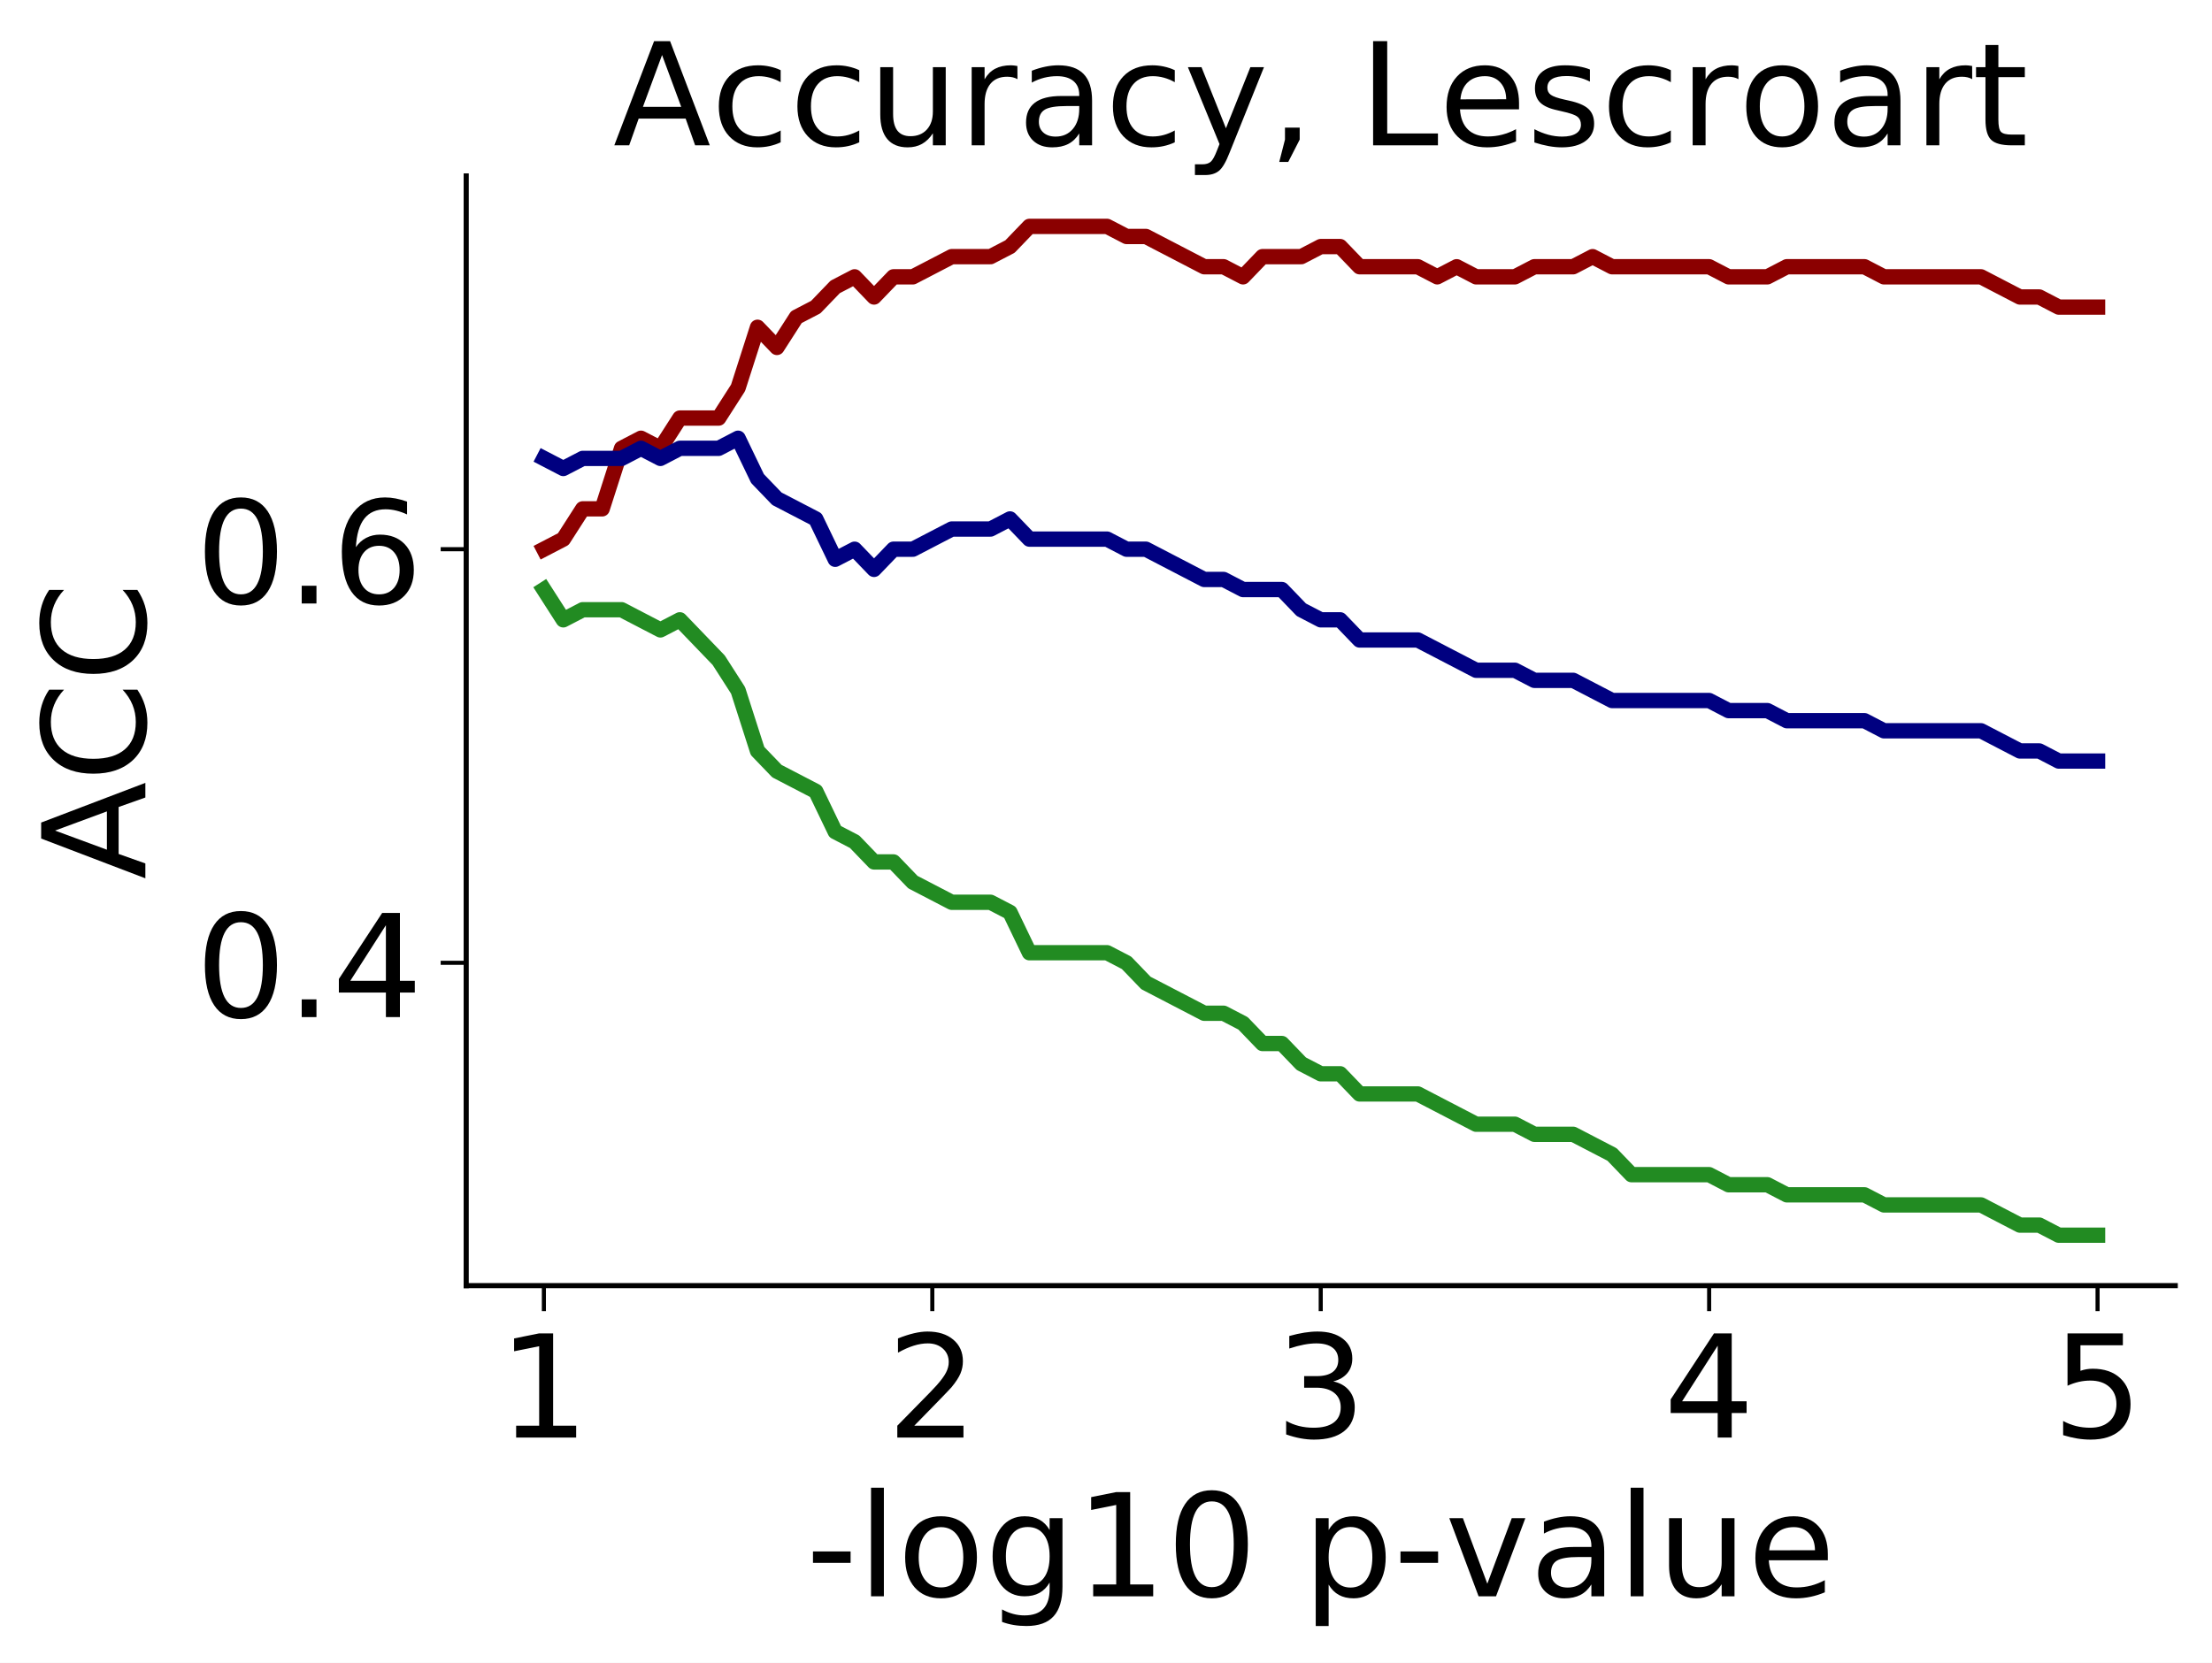
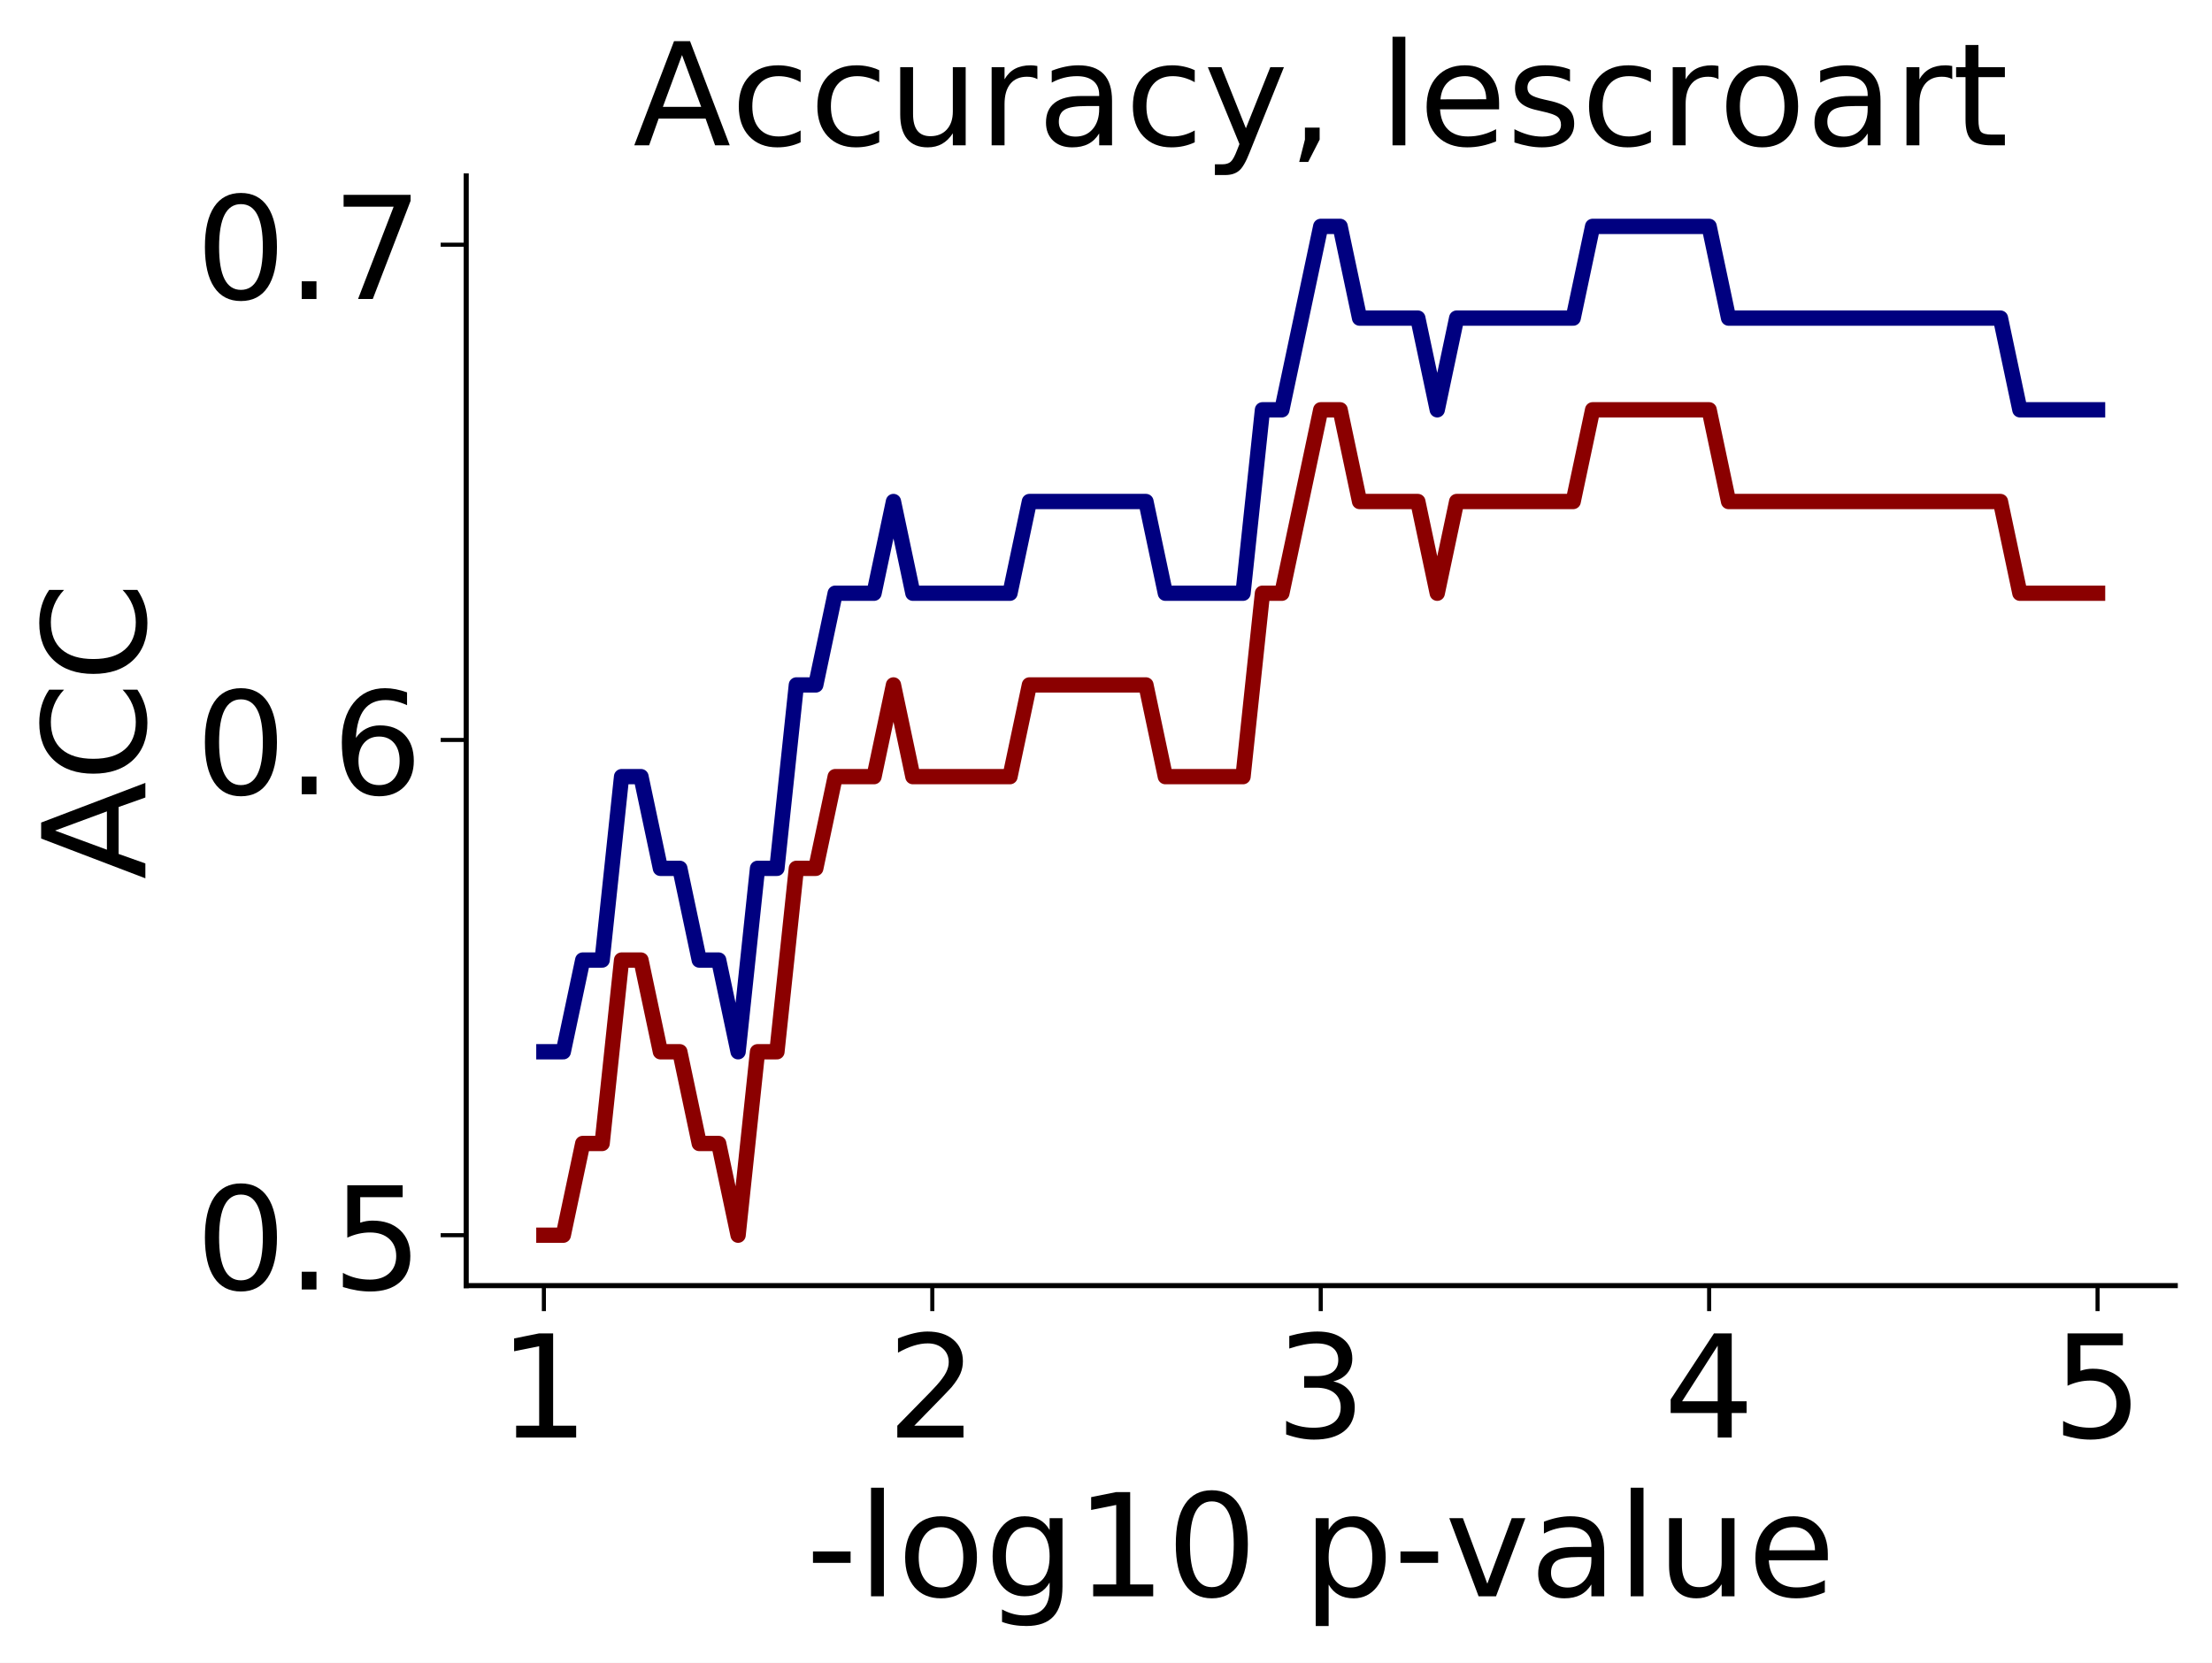
<svg xmlns="http://www.w3.org/2000/svg" xmlns:xlink="http://www.w3.org/1999/xlink" height="325.813pt" version="1.1" viewBox="0 0 433.327 325.813" width="433.327pt">
  <defs>
    <style type="text/css">
*{stroke-linecap:butt;stroke-linejoin:round;}
  </style>
  </defs>
  <g id="figure_1">
    <g id="patch_1">
      <path d="M 0 325.813  L 433.327 325.813  L 433.327 0  L 0 0  z " style="fill:#ffffff;" />
    </g>
    <g id="axes_1">
      <g id="patch_2">
        <path d="M 91.328 251.916  L 426.127 251.916  L 426.127 34.476  L 91.328 34.476  z " style="fill:#ffffff;" />
      </g>
      <g id="matplotlib.axis_1">
        <g id="xtick_1">
          <g id="line2d_1">
            <defs>
-               <path d="M 0 0  L 0 5  " id="m04329a5d63" style="stroke:#000000;stroke-width:0.8;" />
-             </defs>
-             <g>
-               <use style="stroke:#000000;stroke-width:0.8;" x="106.546" xlink:href="#m04329a5d63" y="251.916" />
+               <path d="M 0 0  L 0 5  " id="m83e2e50c7b" style="stroke:#000000;stroke-width:0.8;" />
+             </defs>
+             <g>
+               <use style="stroke:#000000;stroke-width:0.8;" x="106.546" xlink:href="#m83e2e50c7b" y="251.916" />
            </g>
          </g>
          <g id="text_1">
            <defs>
              <path d="M 12.406 8.297  L 28.516 8.297  L 28.516 63.922  L 10.984 60.406  L 10.984 69.391  L 28.422 72.906  L 38.281 72.906  L 38.281 8.297  L 54.391 8.297  L 54.391 0  L 12.406 0  z " id="DejaVuSans-49" />
            </defs>
            <g transform="translate(97.63818 281.6913)scale(0.28 -0.28)">
              <use xlink:href="#DejaVuSans-49" />
            </g>
          </g>
        </g>
        <g id="xtick_2">
          <g id="line2d_2">
            <g>
-               <use style="stroke:#000000;stroke-width:0.8;" x="182.637" xlink:href="#m04329a5d63" y="251.916" />
+               <use style="stroke:#000000;stroke-width:0.8;" x="182.637" xlink:href="#m83e2e50c7b" y="251.916" />
            </g>
          </g>
          <g id="text_2">
            <defs>
              <path d="M 19.188 8.297  L 53.609 8.297  L 53.609 0  L 7.328 0  L 7.328 8.297  Q 12.938 14.109 22.625 23.891  Q 32.328 33.688 34.812 36.531  Q 39.547 41.844 41.422 45.531  Q 43.312 49.219 43.312 52.781  Q 43.312 58.594 39.234 62.25  Q 35.156 65.922 28.609 65.922  Q 23.969 65.922 18.812 64.312  Q 13.672 62.703 7.812 59.422  L 7.812 69.391  Q 13.766 71.781 18.938 73  Q 24.125 74.219 28.422 74.219  Q 39.75 74.219 46.484 68.547  Q 53.219 62.891 53.219 53.422  Q 53.219 48.922 51.531 44.891  Q 49.859 40.875 45.406 35.406  Q 44.188 33.984 37.641 27.219  Q 31.109 20.453 19.188 8.297  z " id="DejaVuSans-50" />
            </defs>
            <g transform="translate(173.7291 281.6913)scale(0.28 -0.28)">
              <use xlink:href="#DejaVuSans-50" />
            </g>
          </g>
        </g>
        <g id="xtick_3">
          <g id="line2d_3">
            <g>
-               <use style="stroke:#000000;stroke-width:0.8;" x="258.728" xlink:href="#m04329a5d63" y="251.916" />
+               <use style="stroke:#000000;stroke-width:0.8;" x="258.728" xlink:href="#m83e2e50c7b" y="251.916" />
            </g>
          </g>
          <g id="text_3">
            <defs>
              <path d="M 40.578 39.312  Q 47.656 37.797 51.625 33  Q 55.609 28.219 55.609 21.188  Q 55.609 10.406 48.188 4.484  Q 40.766 -1.422 27.094 -1.422  Q 22.516 -1.422 17.656 -0.516  Q 12.797 0.391 7.625 2.203  L 7.625 11.719  Q 11.719 9.328 16.594 8.109  Q 21.484 6.891 26.812 6.891  Q 36.078 6.891 40.938 10.547  Q 45.797 14.203 45.797 21.188  Q 45.797 27.641 41.281 31.266  Q 36.766 34.906 28.719 34.906  L 20.219 34.906  L 20.219 43.016  L 29.109 43.016  Q 36.375 43.016 40.234 45.922  Q 44.094 48.828 44.094 54.297  Q 44.094 59.906 40.109 62.906  Q 36.141 65.922 28.719 65.922  Q 24.656 65.922 20.016 65.031  Q 15.375 64.156 9.812 62.312  L 9.812 71.094  Q 15.438 72.656 20.344 73.438  Q 25.25 74.219 29.594 74.219  Q 40.828 74.219 47.359 69.109  Q 53.906 64.016 53.906 55.328  Q 53.906 49.266 50.438 45.094  Q 46.969 40.922 40.578 39.312  z " id="DejaVuSans-51" />
            </defs>
            <g transform="translate(249.82 281.6913)scale(0.28 -0.28)">
              <use xlink:href="#DejaVuSans-51" />
            </g>
          </g>
        </g>
        <g id="xtick_4">
          <g id="line2d_4">
            <g>
-               <use style="stroke:#000000;stroke-width:0.8;" x="334.818" xlink:href="#m04329a5d63" y="251.916" />
+               <use style="stroke:#000000;stroke-width:0.8;" x="334.818" xlink:href="#m83e2e50c7b" y="251.916" />
            </g>
          </g>
          <g id="text_4">
            <defs>
              <path d="M 37.797 64.312  L 12.891 25.391  L 37.797 25.391  z M 35.203 72.906  L 47.609 72.906  L 47.609 25.391  L 58.016 25.391  L 58.016 17.188  L 47.609 17.188  L 47.609 0  L 37.797 0  L 37.797 17.188  L 4.891 17.188  L 4.891 26.703  z " id="DejaVuSans-52" />
            </defs>
            <g transform="translate(325.9109 281.6913)scale(0.28 -0.28)">
              <use xlink:href="#DejaVuSans-52" />
            </g>
          </g>
        </g>
        <g id="xtick_5">
          <g id="line2d_5">
            <g>
-               <use style="stroke:#000000;stroke-width:0.8;" x="410.909" xlink:href="#m04329a5d63" y="251.916" />
+               <use style="stroke:#000000;stroke-width:0.8;" x="410.909" xlink:href="#m83e2e50c7b" y="251.916" />
            </g>
          </g>
          <g id="text_5">
            <defs>
              <path d="M 10.797 72.906  L 49.516 72.906  L 49.516 64.594  L 19.828 64.594  L 19.828 46.734  Q 21.969 47.469 24.109 47.828  Q 26.266 48.188 28.422 48.188  Q 40.625 48.188 47.75 41.5  Q 54.891 34.812 54.891 23.391  Q 54.891 11.625 47.562 5.094  Q 40.234 -1.422 26.906 -1.422  Q 22.312 -1.422 17.547 -0.641  Q 12.797 0.141 7.719 1.703  L 7.719 11.625  Q 12.109 9.234 16.797 8.062  Q 21.484 6.891 26.703 6.891  Q 35.156 6.891 40.078 11.328  Q 45.016 15.766 45.016 23.391  Q 45.016 31 40.078 35.438  Q 35.156 39.891 26.703 39.891  Q 22.75 39.891 18.812 39.016  Q 14.891 38.141 10.797 36.281  z " id="DejaVuSans-53" />
            </defs>
            <g transform="translate(402.0018 281.6913)scale(0.28 -0.28)">
              <use xlink:href="#DejaVuSans-53" />
            </g>
          </g>
        </g>
        <g id="text_6">
          <defs>
            <path d="M 4.891 31.391  L 31.203 31.391  L 31.203 23.391  L 4.891 23.391  z " id="DejaVuSans-45" />
            <path d="M 9.422 75.984  L 18.406 75.984  L 18.406 0  L 9.422 0  z " id="DejaVuSans-108" />
            <path d="M 30.609 48.391  Q 23.391 48.391 19.188 42.75  Q 14.984 37.109 14.984 27.297  Q 14.984 17.484 19.156 11.844  Q 23.344 6.203 30.609 6.203  Q 37.797 6.203 41.984 11.859  Q 46.188 17.531 46.188 27.297  Q 46.188 37.016 41.984 42.703  Q 37.797 48.391 30.609 48.391  z M 30.609 56  Q 42.328 56 49.016 48.375  Q 55.719 40.766 55.719 27.297  Q 55.719 13.875 49.016 6.219  Q 42.328 -1.422 30.609 -1.422  Q 18.844 -1.422 12.172 6.219  Q 5.516 13.875 5.516 27.297  Q 5.516 40.766 12.172 48.375  Q 18.844 56 30.609 56  z " id="DejaVuSans-111" />
            <path d="M 45.406 27.984  Q 45.406 37.75 41.375 43.109  Q 37.359 48.484 30.078 48.484  Q 22.859 48.484 18.828 43.109  Q 14.797 37.75 14.797 27.984  Q 14.797 18.266 18.828 12.891  Q 22.859 7.516 30.078 7.516  Q 37.359 7.516 41.375 12.891  Q 45.406 18.266 45.406 27.984  z M 54.391 6.781  Q 54.391 -7.172 48.188 -13.984  Q 42 -20.797 29.203 -20.797  Q 24.469 -20.797 20.266 -20.094  Q 16.062 -19.391 12.109 -17.922  L 12.109 -9.188  Q 16.062 -11.328 19.922 -12.344  Q 23.781 -13.375 27.781 -13.375  Q 36.625 -13.375 41.016 -8.766  Q 45.406 -4.156 45.406 5.172  L 45.406 9.625  Q 42.625 4.781 38.281 2.391  Q 33.938 0 27.875 0  Q 17.828 0 11.672 7.656  Q 5.516 15.328 5.516 27.984  Q 5.516 40.672 11.672 48.328  Q 17.828 56 27.875 56  Q 33.938 56 38.281 53.609  Q 42.625 51.219 45.406 46.391  L 45.406 54.688  L 54.391 54.688  z " id="DejaVuSans-103" />
            <path d="M 31.781 66.406  Q 24.172 66.406 20.328 58.906  Q 16.5 51.422 16.5 36.375  Q 16.5 21.391 20.328 13.891  Q 24.172 6.391 31.781 6.391  Q 39.453 6.391 43.281 13.891  Q 47.125 21.391 47.125 36.375  Q 47.125 51.422 43.281 58.906  Q 39.453 66.406 31.781 66.406  z M 31.781 74.219  Q 44.047 74.219 50.516 64.516  Q 56.984 54.828 56.984 36.375  Q 56.984 17.969 50.516 8.266  Q 44.047 -1.422 31.781 -1.422  Q 19.531 -1.422 13.062 8.266  Q 6.594 17.969 6.594 36.375  Q 6.594 54.828 13.062 64.516  Q 19.531 74.219 31.781 74.219  z " id="DejaVuSans-48" />
            <path id="DejaVuSans-32" />
            <path d="M 18.109 8.203  L 18.109 -20.797  L 9.078 -20.797  L 9.078 54.688  L 18.109 54.688  L 18.109 46.391  Q 20.953 51.266 25.266 53.625  Q 29.594 56 35.594 56  Q 45.562 56 51.781 48.094  Q 58.016 40.188 58.016 27.297  Q 58.016 14.406 51.781 6.484  Q 45.562 -1.422 35.594 -1.422  Q 29.594 -1.422 25.266 0.953  Q 20.953 3.328 18.109 8.203  z M 48.688 27.297  Q 48.688 37.203 44.609 42.844  Q 40.531 48.484 33.406 48.484  Q 26.266 48.484 22.188 42.844  Q 18.109 37.203 18.109 27.297  Q 18.109 17.391 22.188 11.75  Q 26.266 6.109 33.406 6.109  Q 40.531 6.109 44.609 11.75  Q 48.688 17.391 48.688 27.297  z " id="DejaVuSans-112" />
            <path d="M 2.984 54.688  L 12.5 54.688  L 29.594 8.797  L 46.688 54.688  L 56.203 54.688  L 35.688 0  L 23.484 0  z " id="DejaVuSans-118" />
            <path d="M 34.281 27.484  Q 23.391 27.484 19.188 25  Q 14.984 22.516 14.984 16.5  Q 14.984 11.719 18.141 8.906  Q 21.297 6.109 26.703 6.109  Q 34.188 6.109 38.703 11.406  Q 43.219 16.703 43.219 25.484  L 43.219 27.484  z M 52.203 31.203  L 52.203 0  L 43.219 0  L 43.219 8.297  Q 40.141 3.328 35.547 0.953  Q 30.953 -1.422 24.312 -1.422  Q 15.922 -1.422 10.953 3.297  Q 6 8.016 6 15.922  Q 6 25.141 12.172 29.828  Q 18.359 34.516 30.609 34.516  L 43.219 34.516  L 43.219 35.406  Q 43.219 41.609 39.141 45  Q 35.062 48.391 27.688 48.391  Q 23 48.391 18.547 47.266  Q 14.109 46.141 10.016 43.891  L 10.016 52.203  Q 14.938 54.109 19.578 55.047  Q 24.219 56 28.609 56  Q 40.484 56 46.344 49.844  Q 52.203 43.703 52.203 31.203  z " id="DejaVuSans-97" />
            <path d="M 8.5 21.578  L 8.5 54.688  L 17.484 54.688  L 17.484 21.922  Q 17.484 14.156 20.5 10.266  Q 23.531 6.391 29.594 6.391  Q 36.859 6.391 41.078 11.031  Q 45.312 15.672 45.312 23.688  L 45.312 54.688  L 54.297 54.688  L 54.297 0  L 45.312 0  L 45.312 8.406  Q 42.047 3.422 37.719 1  Q 33.406 -1.422 27.688 -1.422  Q 18.266 -1.422 13.375 4.438  Q 8.5 10.297 8.5 21.578  z M 31.109 56  z " id="DejaVuSans-117" />
            <path d="M 56.203 29.594  L 56.203 25.203  L 14.891 25.203  Q 15.484 15.922 20.484 11.062  Q 25.484 6.203 34.422 6.203  Q 39.594 6.203 44.453 7.469  Q 49.312 8.734 54.109 11.281  L 54.109 2.781  Q 49.266 0.734 44.188 -0.344  Q 39.109 -1.422 33.891 -1.422  Q 20.797 -1.422 13.156 6.188  Q 5.516 13.812 5.516 26.812  Q 5.516 40.234 12.766 48.109  Q 20.016 56 32.328 56  Q 43.359 56 49.781 48.891  Q 56.203 41.797 56.203 29.594  z M 47.219 32.234  Q 47.125 39.594 43.094 43.984  Q 39.062 48.391 32.422 48.391  Q 24.906 48.391 20.391 44.141  Q 15.875 39.891 15.188 32.172  z " id="DejaVuSans-101" />
          </defs>
          <g transform="translate(157.8925 312.79)scale(0.28 -0.28)">
            <use xlink:href="#DejaVuSans-45" />
            <use x="36.084" xlink:href="#DejaVuSans-108" />
            <use x="63.867" xlink:href="#DejaVuSans-111" />
            <use x="125.049" xlink:href="#DejaVuSans-103" />
            <use x="188.525" xlink:href="#DejaVuSans-49" />
            <use x="252.148" xlink:href="#DejaVuSans-48" />
            <use x="315.771" xlink:href="#DejaVuSans-32" />
            <use x="347.559" xlink:href="#DejaVuSans-112" />
            <use x="411.035" xlink:href="#DejaVuSans-45" />
            <use x="447.088" xlink:href="#DejaVuSans-118" />
            <use x="506.268" xlink:href="#DejaVuSans-97" />
            <use x="567.547" xlink:href="#DejaVuSans-108" />
            <use x="595.33" xlink:href="#DejaVuSans-117" />
            <use x="658.709" xlink:href="#DejaVuSans-101" />
          </g>
        </g>
      </g>
      <g id="matplotlib.axis_2">
        <g id="ytick_1">
          <g id="line2d_6">
            <defs>
-               <path d="M 0 0  L -5 0  " id="m1ef710fcef" style="stroke:#000000;stroke-width:0.8;" />
-             </defs>
-             <g>
-               <use style="stroke:#000000;stroke-width:0.8;" x="91.328" xlink:href="#m1ef710fcef" y="188.66" />
+               <path d="M 0 0  L -5 0  " id="m3d6d52af2b" style="stroke:#000000;stroke-width:0.8;" />
+             </defs>
+             <g>
+               <use style="stroke:#000000;stroke-width:0.8;" x="91.328" xlink:href="#m3d6d52af2b" y="242.032" />
            </g>
          </g>
          <g id="text_7">
            <defs>
              <path d="M 10.688 12.406  L 21 12.406  L 21 0  L 10.688 0  z " id="DejaVuSans-46" />
            </defs>
-             <g transform="translate(38.29875 199.2982)scale(0.28 -0.28)">
+             <g transform="translate(38.29875 252.6698)scale(0.28 -0.28)">
              <use xlink:href="#DejaVuSans-48" />
              <use x="63.623" xlink:href="#DejaVuSans-46" />
-               <use x="95.41" xlink:href="#DejaVuSans-52" />
+               <use x="95.41" xlink:href="#DejaVuSans-53" />
            </g>
          </g>
        </g>
        <g id="ytick_2">
          <g id="line2d_7">
            <g>
-               <use style="stroke:#000000;stroke-width:0.8;" x="91.328" xlink:href="#m1ef710fcef" y="107.615" />
+               <use style="stroke:#000000;stroke-width:0.8;" x="91.328" xlink:href="#m3d6d52af2b" y="144.993" />
            </g>
          </g>
          <g id="text_8">
            <defs>
              <path d="M 33.016 40.375  Q 26.375 40.375 22.484 35.828  Q 18.609 31.297 18.609 23.391  Q 18.609 15.531 22.484 10.953  Q 26.375 6.391 33.016 6.391  Q 39.656 6.391 43.531 10.953  Q 47.406 15.531 47.406 23.391  Q 47.406 31.297 43.531 35.828  Q 39.656 40.375 33.016 40.375  z M 52.594 71.297  L 52.594 62.312  Q 48.875 64.062 45.094 64.984  Q 41.312 65.922 37.594 65.922  Q 27.828 65.922 22.672 59.328  Q 17.531 52.734 16.797 39.406  Q 19.672 43.656 24.016 45.922  Q 28.375 48.188 33.594 48.188  Q 44.578 48.188 50.953 41.516  Q 57.328 34.859 57.328 23.391  Q 57.328 12.156 50.688 5.359  Q 44.047 -1.422 33.016 -1.422  Q 20.359 -1.422 13.672 8.266  Q 6.984 17.969 6.984 36.375  Q 6.984 53.656 15.188 63.938  Q 23.391 74.219 37.203 74.219  Q 40.922 74.219 44.703 73.484  Q 48.484 72.75 52.594 71.297  z " id="DejaVuSans-54" />
            </defs>
-             <g transform="translate(38.29875 118.2523)scale(0.28 -0.28)">
+             <g transform="translate(38.29875 155.6305)scale(0.28 -0.28)">
              <use xlink:href="#DejaVuSans-48" />
              <use x="63.623" xlink:href="#DejaVuSans-46" />
              <use x="95.41" xlink:href="#DejaVuSans-54" />
            </g>
          </g>
        </g>
-         <g id="text_9">
+         <g id="ytick_3">
+           <g id="line2d_8">
+             <g>
+               <use style="stroke:#000000;stroke-width:0.8;" x="91.328" xlink:href="#m3d6d52af2b" y="47.953" />
+             </g>
+           </g>
+           <g id="text_9">
+             <defs>
+               <path d="M 8.203 72.906  L 55.078 72.906  L 55.078 68.703  L 28.609 0  L 18.312 0  L 43.219 64.594  L 8.203 64.594  z " id="DejaVuSans-55" />
+             </defs>
+             <g transform="translate(38.29875 58.59112)scale(0.28 -0.28)">
+               <use xlink:href="#DejaVuSans-48" />
+               <use x="63.623" xlink:href="#DejaVuSans-46" />
+               <use x="95.41" xlink:href="#DejaVuSans-55" />
+             </g>
+           </g>
+         </g>
+         <g id="text_10">
          <defs>
            <path d="M 34.188 63.188  L 20.797 26.906  L 47.609 26.906  z M 28.609 72.906  L 39.797 72.906  L 67.578 0  L 57.328 0  L 50.688 18.703  L 17.828 18.703  L 11.188 0  L 0.781 0  z " id="DejaVuSans-65" />
            <path d="M 64.406 67.281  L 64.406 56.891  Q 59.422 61.531 53.781 63.812  Q 48.141 66.109 41.797 66.109  Q 29.297 66.109 22.656 58.469  Q 16.016 50.828 16.016 36.375  Q 16.016 21.969 22.656 14.328  Q 29.297 6.688 41.797 6.688  Q 48.141 6.688 53.781 8.984  Q 59.422 11.281 64.406 15.922  L 64.406 5.609  Q 59.234 2.094 53.438 0.328  Q 47.656 -1.422 41.219 -1.422  Q 24.656 -1.422 15.125 8.703  Q 5.609 18.844 5.609 36.375  Q 5.609 53.953 15.125 64.078  Q 24.656 74.219 41.219 74.219  Q 47.75 74.219 53.531 72.484  Q 59.328 70.75 64.406 67.281  z " id="DejaVuSans-67" />
          </defs>
          <g transform="translate(28.47563 172.3222)rotate(-90)scale(0.28 -0.28)">
            <use xlink:href="#DejaVuSans-65" />
            <use x="68.393" xlink:href="#DejaVuSans-67" />
            <use x="138.217" xlink:href="#DejaVuSans-67" />
          </g>
        </g>
      </g>
-       <g id="line2d_8">
-         <path clip-path="url(#p072bd29200)" d="M 106.546 107.615  L 110.35 105.638  L 114.155 99.708  L 117.959 99.708  L 121.764 87.847  L 125.568 85.871  L 129.373 87.847  L 133.178 81.917  L 136.982 81.917  L 140.787 81.917  L 144.591 75.987  L 148.396 64.127  L 152.2 68.08  L 156.005 62.15  L 159.809 60.173  L 163.614 56.22  L 167.418 54.243  L 171.223 58.196  L 175.028 54.243  L 178.832 54.243  L 182.637 52.266  L 186.441 50.289  L 190.246 50.289  L 194.05 50.289  L 197.855 48.313  L 201.659 44.359  L 205.464 44.359  L 209.268 44.359  L 213.073 44.359  L 216.877 44.359  L 220.682 46.336  L 224.487 46.336  L 228.291 48.313  L 232.096 50.289  L 235.9 52.266  L 239.705 52.266  L 243.509 54.243  L 247.314 50.289  L 251.118 50.289  L 254.923 50.289  L 258.728 48.313  L 262.532 48.313  L 266.337 52.266  L 270.141 52.266  L 273.946 52.266  L 277.75 52.266  L 281.555 54.243  L 285.359 52.266  L 289.164 54.243  L 292.968 54.243  L 296.773 54.243  L 300.577 52.266  L 304.382 52.266  L 308.187 52.266  L 311.991 50.289  L 315.796 52.266  L 319.6 52.266  L 323.405 52.266  L 327.209 52.266  L 331.014 52.266  L 334.818 52.266  L 338.623 54.243  L 342.428 54.243  L 346.232 54.243  L 350.037 52.266  L 353.841 52.266  L 357.646 52.266  L 361.45 52.266  L 365.255 52.266  L 369.059 54.243  L 372.864 54.243  L 376.668 54.243  L 380.473 54.243  L 384.277 54.243  L 388.082 54.243  L 391.887 56.22  L 395.691 58.196  L 399.496 58.196  L 403.3 60.173  L 407.105 60.173  L 410.909 60.173  " style="fill:none;stroke:#8b0000;stroke-linecap:square;stroke-width:3;" />
-       </g>
      <g id="line2d_9">
-         <path clip-path="url(#p072bd29200)" d="M 106.546 115.521  L 110.35 121.452  L 114.155 119.475  L 117.959 119.475  L 121.764 119.475  L 125.568 121.452  L 129.373 123.428  L 133.178 121.452  L 136.982 125.405  L 140.787 129.359  L 144.591 135.289  L 148.396 147.149  L 152.2 151.103  L 156.005 153.079  L 159.809 155.056  L 163.614 162.963  L 167.418 164.94  L 171.223 168.893  L 175.028 168.893  L 178.832 172.847  L 182.637 174.823  L 186.441 176.8  L 190.246 176.8  L 194.05 176.8  L 197.855 178.777  L 201.659 186.684  L 205.464 186.684  L 209.268 186.684  L 213.073 186.684  L 216.877 186.684  L 220.682 188.66  L 224.487 192.614  L 228.291 194.591  L 232.096 196.567  L 235.9 198.544  L 239.705 198.544  L 243.509 200.521  L 247.314 204.474  L 251.118 204.474  L 254.923 208.428  L 258.728 210.404  L 262.532 210.404  L 266.337 214.358  L 270.141 214.358  L 273.946 214.358  L 277.75 214.358  L 281.555 216.335  L 285.359 218.311  L 289.164 220.288  L 292.968 220.288  L 296.773 220.288  L 300.577 222.265  L 304.382 222.265  L 308.187 222.265  L 311.991 224.241  L 315.796 226.218  L 319.6 230.172  L 323.405 230.172  L 327.209 230.172  L 331.014 230.172  L 334.818 230.172  L 338.623 232.148  L 342.428 232.148  L 346.232 232.148  L 350.037 234.125  L 353.841 234.125  L 357.646 234.125  L 361.45 234.125  L 365.255 234.125  L 369.059 236.102  L 372.864 236.102  L 376.668 236.102  L 380.473 236.102  L 384.277 236.102  L 388.082 236.102  L 391.887 238.079  L 395.691 240.055  L 399.496 240.055  L 403.3 242.032  L 407.105 242.032  L 410.909 242.032  " style="fill:none;stroke:#228b22;stroke-linecap:square;stroke-width:3;" />
+         <path clip-path="url(#p325ace7a8a)" d="M 106.546 242.032  L 110.35 242.032  L 114.155 224.062  L 117.959 224.062  L 121.764 188.121  L 125.568 188.121  L 129.373 206.091  L 133.178 206.091  L 136.982 224.062  L 140.787 224.062  L 144.591 242.032  L 148.396 206.091  L 152.2 206.091  L 156.005 170.151  L 159.809 170.151  L 163.614 152.181  L 167.418 152.181  L 171.223 152.181  L 175.028 134.211  L 178.832 152.181  L 182.637 152.181  L 186.441 152.181  L 190.246 152.181  L 194.05 152.181  L 197.855 152.181  L 201.659 134.211  L 205.464 134.211  L 209.268 134.211  L 213.073 134.211  L 216.877 134.211  L 220.682 134.211  L 224.487 134.211  L 228.291 152.181  L 232.096 152.181  L 235.9 152.181  L 239.705 152.181  L 243.509 152.181  L 247.314 116.24  L 251.118 116.24  L 254.923 98.27  L 258.728 80.3  L 262.532 80.3  L 266.337 98.27  L 270.141 98.27  L 273.946 98.27  L 277.75 98.27  L 281.555 116.24  L 285.359 98.27  L 289.164 98.27  L 292.968 98.27  L 296.773 98.27  L 300.577 98.27  L 304.382 98.27  L 308.187 98.27  L 311.991 80.3  L 315.796 80.3  L 319.6 80.3  L 323.405 80.3  L 327.209 80.3  L 331.014 80.3  L 334.818 80.3  L 338.623 98.27  L 342.428 98.27  L 346.232 98.27  L 350.037 98.27  L 353.841 98.27  L 357.646 98.27  L 361.45 98.27  L 365.255 98.27  L 369.059 98.27  L 372.864 98.27  L 376.668 98.27  L 380.473 98.27  L 384.277 98.27  L 388.082 98.27  L 391.887 98.27  L 395.691 116.24  L 399.496 116.24  L 403.3 116.24  L 407.105 116.24  L 410.909 116.24  " style="fill:none;stroke:#8b0000;stroke-linecap:square;stroke-width:3;" />
      </g>
      <g id="line2d_10">
-         <path clip-path="url(#p072bd29200)" d="M 106.546 89.824  L 110.35 91.801  L 114.155 89.824  L 117.959 89.824  L 121.764 89.824  L 125.568 87.847  L 129.373 89.824  L 133.178 87.847  L 136.982 87.847  L 140.787 87.847  L 144.591 85.871  L 148.396 93.777  L 152.2 97.731  L 156.005 99.708  L 159.809 101.684  L 163.614 109.591  L 167.418 107.615  L 171.223 111.568  L 175.028 107.615  L 178.832 107.615  L 182.637 105.638  L 186.441 103.661  L 190.246 103.661  L 194.05 103.661  L 197.855 101.684  L 201.659 105.638  L 205.464 105.638  L 209.268 105.638  L 213.073 105.638  L 216.877 105.638  L 220.682 107.615  L 224.487 107.615  L 228.291 109.591  L 232.096 111.568  L 235.9 113.545  L 239.705 113.545  L 243.509 115.521  L 247.314 115.521  L 251.118 115.521  L 254.923 119.475  L 258.728 121.452  L 262.532 121.452  L 266.337 125.405  L 270.141 125.405  L 273.946 125.405  L 277.75 125.405  L 281.555 127.382  L 285.359 129.359  L 289.164 131.335  L 292.968 131.335  L 296.773 131.335  L 300.577 133.312  L 304.382 133.312  L 308.187 133.312  L 311.991 135.289  L 315.796 137.265  L 319.6 137.265  L 323.405 137.265  L 327.209 137.265  L 331.014 137.265  L 334.818 137.265  L 338.623 139.242  L 342.428 139.242  L 346.232 139.242  L 350.037 141.219  L 353.841 141.219  L 357.646 141.219  L 361.45 141.219  L 365.255 141.219  L 369.059 143.196  L 372.864 143.196  L 376.668 143.196  L 380.473 143.196  L 384.277 143.196  L 388.082 143.196  L 391.887 145.172  L 395.691 147.149  L 399.496 147.149  L 403.3 149.126  L 407.105 149.126  L 410.909 149.126  " style="fill:none;stroke:#000080;stroke-linecap:square;stroke-width:3;" />
+         <path clip-path="url(#p325ace7a8a)" d="M 106.546 206.091  L 110.35 206.091  L 114.155 188.121  L 117.959 188.121  L 121.764 152.181  L 125.568 152.181  L 129.373 170.151  L 133.178 170.151  L 136.982 188.121  L 140.787 188.121  L 144.591 206.091  L 148.396 170.151  L 152.2 170.151  L 156.005 134.211  L 159.809 134.211  L 163.614 116.24  L 167.418 116.24  L 171.223 116.24  L 175.028 98.27  L 178.832 116.24  L 182.637 116.24  L 186.441 116.24  L 190.246 116.24  L 194.05 116.24  L 197.855 116.24  L 201.659 98.27  L 205.464 98.27  L 209.268 98.27  L 213.073 98.27  L 216.877 98.27  L 220.682 98.27  L 224.487 98.27  L 228.291 116.24  L 232.096 116.24  L 235.9 116.24  L 239.705 116.24  L 243.509 116.24  L 247.314 80.3  L 251.118 80.3  L 254.923 62.33  L 258.728 44.359  L 262.532 44.359  L 266.337 62.33  L 270.141 62.33  L 273.946 62.33  L 277.75 62.33  L 281.555 80.3  L 285.359 62.33  L 289.164 62.33  L 292.968 62.33  L 296.773 62.33  L 300.577 62.33  L 304.382 62.33  L 308.187 62.33  L 311.991 44.359  L 315.796 44.359  L 319.6 44.359  L 323.405 44.359  L 327.209 44.359  L 331.014 44.359  L 334.818 44.359  L 338.623 62.33  L 342.428 62.33  L 346.232 62.33  L 350.037 62.33  L 353.841 62.33  L 357.646 62.33  L 361.45 62.33  L 365.255 62.33  L 369.059 62.33  L 372.864 62.33  L 376.668 62.33  L 380.473 62.33  L 384.277 62.33  L 388.082 62.33  L 391.887 62.33  L 395.691 80.3  L 399.496 80.3  L 403.3 80.3  L 407.105 80.3  L 410.909 80.3  " style="fill:none;stroke:#000080;stroke-linecap:square;stroke-width:3;" />
      </g>
      <g id="patch_3">
        <path d="M 91.328 251.916  L 91.328 34.476  " style="fill:none;stroke:#000000;stroke-linecap:square;stroke-linejoin:miter;" />
      </g>
      <g id="patch_4">
        <path d="M 91.328 251.916  L 426.127 251.916  " style="fill:none;stroke:#000000;stroke-linecap:square;stroke-linejoin:miter;" />
      </g>
-       <g id="text_10">
+       <g id="text_11">
        <defs>
          <path d="M 48.781 52.594  L 48.781 44.188  Q 44.969 46.297 41.141 47.344  Q 37.312 48.391 33.406 48.391  Q 24.656 48.391 19.812 42.844  Q 14.984 37.312 14.984 27.297  Q 14.984 17.281 19.812 11.734  Q 24.656 6.203 33.406 6.203  Q 37.312 6.203 41.141 7.25  Q 44.969 8.297 48.781 10.406  L 48.781 2.094  Q 45.016 0.344 40.984 -0.531  Q 36.969 -1.422 32.422 -1.422  Q 20.062 -1.422 12.781 6.344  Q 5.516 14.109 5.516 27.297  Q 5.516 40.672 12.859 48.328  Q 20.219 56 33.016 56  Q 37.156 56 41.109 55.141  Q 45.062 54.297 48.781 52.594  z " id="DejaVuSans-99" />
          <path d="M 41.109 46.297  Q 39.594 47.172 37.812 47.578  Q 36.031 48 33.891 48  Q 26.266 48 22.188 43.047  Q 18.109 38.094 18.109 28.812  L 18.109 0  L 9.078 0  L 9.078 54.688  L 18.109 54.688  L 18.109 46.188  Q 20.953 51.172 25.484 53.578  Q 30.031 56 36.531 56  Q 37.453 56 38.578 55.875  Q 39.703 55.766 41.062 55.516  z " id="DejaVuSans-114" />
          <path d="M 32.172 -5.078  Q 28.375 -14.844 24.75 -17.812  Q 21.141 -20.797 15.094 -20.797  L 7.906 -20.797  L 7.906 -13.281  L 13.188 -13.281  Q 16.891 -13.281 18.938 -11.516  Q 21 -9.766 23.484 -3.219  L 25.094 0.875  L 2.984 54.688  L 12.5 54.688  L 29.594 11.922  L 46.688 54.688  L 56.203 54.688  z " id="DejaVuSans-121" />
          <path d="M 11.719 12.406  L 22.016 12.406  L 22.016 4  L 14.016 -11.625  L 7.719 -11.625  L 11.719 4  z " id="DejaVuSans-44" />
-           <path d="M 9.812 72.906  L 19.672 72.906  L 19.672 8.297  L 55.172 8.297  L 55.172 0  L 9.812 0  z " id="DejaVuSans-76" />
          <path d="M 44.281 53.078  L 44.281 44.578  Q 40.484 46.531 36.375 47.5  Q 32.281 48.484 27.875 48.484  Q 21.188 48.484 17.844 46.438  Q 14.5 44.391 14.5 40.281  Q 14.5 37.156 16.891 35.375  Q 19.281 33.594 26.516 31.984  L 29.594 31.297  Q 39.156 29.25 43.188 25.516  Q 47.219 21.781 47.219 15.094  Q 47.219 7.469 41.188 3.016  Q 35.156 -1.422 24.609 -1.422  Q 20.219 -1.422 15.453 -0.562  Q 10.688 0.297 5.422 2  L 5.422 11.281  Q 10.406 8.688 15.234 7.391  Q 20.062 6.109 24.812 6.109  Q 31.156 6.109 34.562 8.281  Q 37.984 10.453 37.984 14.406  Q 37.984 18.062 35.516 20.016  Q 33.062 21.969 24.703 23.781  L 21.578 24.516  Q 13.234 26.266 9.516 29.906  Q 5.812 33.547 5.812 39.891  Q 5.812 47.609 11.281 51.797  Q 16.75 56 26.812 56  Q 31.781 56 36.172 55.266  Q 40.578 54.547 44.281 53.078  z " id="DejaVuSans-115" />
          <path d="M 18.312 70.219  L 18.312 54.688  L 36.812 54.688  L 36.812 47.703  L 18.312 47.703  L 18.312 18.016  Q 18.312 11.328 20.141 9.422  Q 21.969 7.516 27.594 7.516  L 36.812 7.516  L 36.812 0  L 27.594 0  Q 17.188 0 13.234 3.875  Q 9.281 7.766 9.281 18.016  L 9.281 47.703  L 2.688 47.703  L 2.688 54.688  L 9.281 54.688  L 9.281 70.219  z " id="DejaVuSans-116" />
        </defs>
-         <g transform="translate(120.1231 28.47563)scale(0.28 -0.28)">
+         <g transform="translate(124.0322 28.47563)scale(0.28 -0.28)">
          <use xlink:href="#DejaVuSans-65" />
          <use x="68.393" xlink:href="#DejaVuSans-99" />
          <use x="123.373" xlink:href="#DejaVuSans-99" />
          <use x="178.354" xlink:href="#DejaVuSans-117" />
          <use x="241.732" xlink:href="#DejaVuSans-114" />
          <use x="282.846" xlink:href="#DejaVuSans-97" />
          <use x="344.125" xlink:href="#DejaVuSans-99" />
          <use x="399.105" xlink:href="#DejaVuSans-121" />
          <use x="458.285" xlink:href="#DejaVuSans-44" />
          <use x="490.072" xlink:href="#DejaVuSans-32" />
-           <use x="521.859" xlink:href="#DejaVuSans-76" />
-           <use x="577.557" xlink:href="#DejaVuSans-101" />
-           <use x="639.08" xlink:href="#DejaVuSans-115" />
-           <use x="691.18" xlink:href="#DejaVuSans-99" />
-           <use x="746.16" xlink:href="#DejaVuSans-114" />
-           <use x="787.242" xlink:href="#DejaVuSans-111" />
-           <use x="848.424" xlink:href="#DejaVuSans-97" />
-           <use x="909.703" xlink:href="#DejaVuSans-114" />
-           <use x="950.816" xlink:href="#DejaVuSans-116" />
+           <use x="521.859" xlink:href="#DejaVuSans-108" />
+           <use x="549.643" xlink:href="#DejaVuSans-101" />
+           <use x="611.166" xlink:href="#DejaVuSans-115" />
+           <use x="663.266" xlink:href="#DejaVuSans-99" />
+           <use x="718.246" xlink:href="#DejaVuSans-114" />
+           <use x="759.328" xlink:href="#DejaVuSans-111" />
+           <use x="820.51" xlink:href="#DejaVuSans-97" />
+           <use x="881.789" xlink:href="#DejaVuSans-114" />
+           <use x="922.902" xlink:href="#DejaVuSans-116" />
        </g>
      </g>
    </g>
  </g>
  <defs>
-     <clipPath id="p072bd29200">
+     <clipPath id="p325ace7a8a">
      <rect height="217.44" width="334.8" x="91.328" y="34.476" />
    </clipPath>
  </defs>
</svg>
